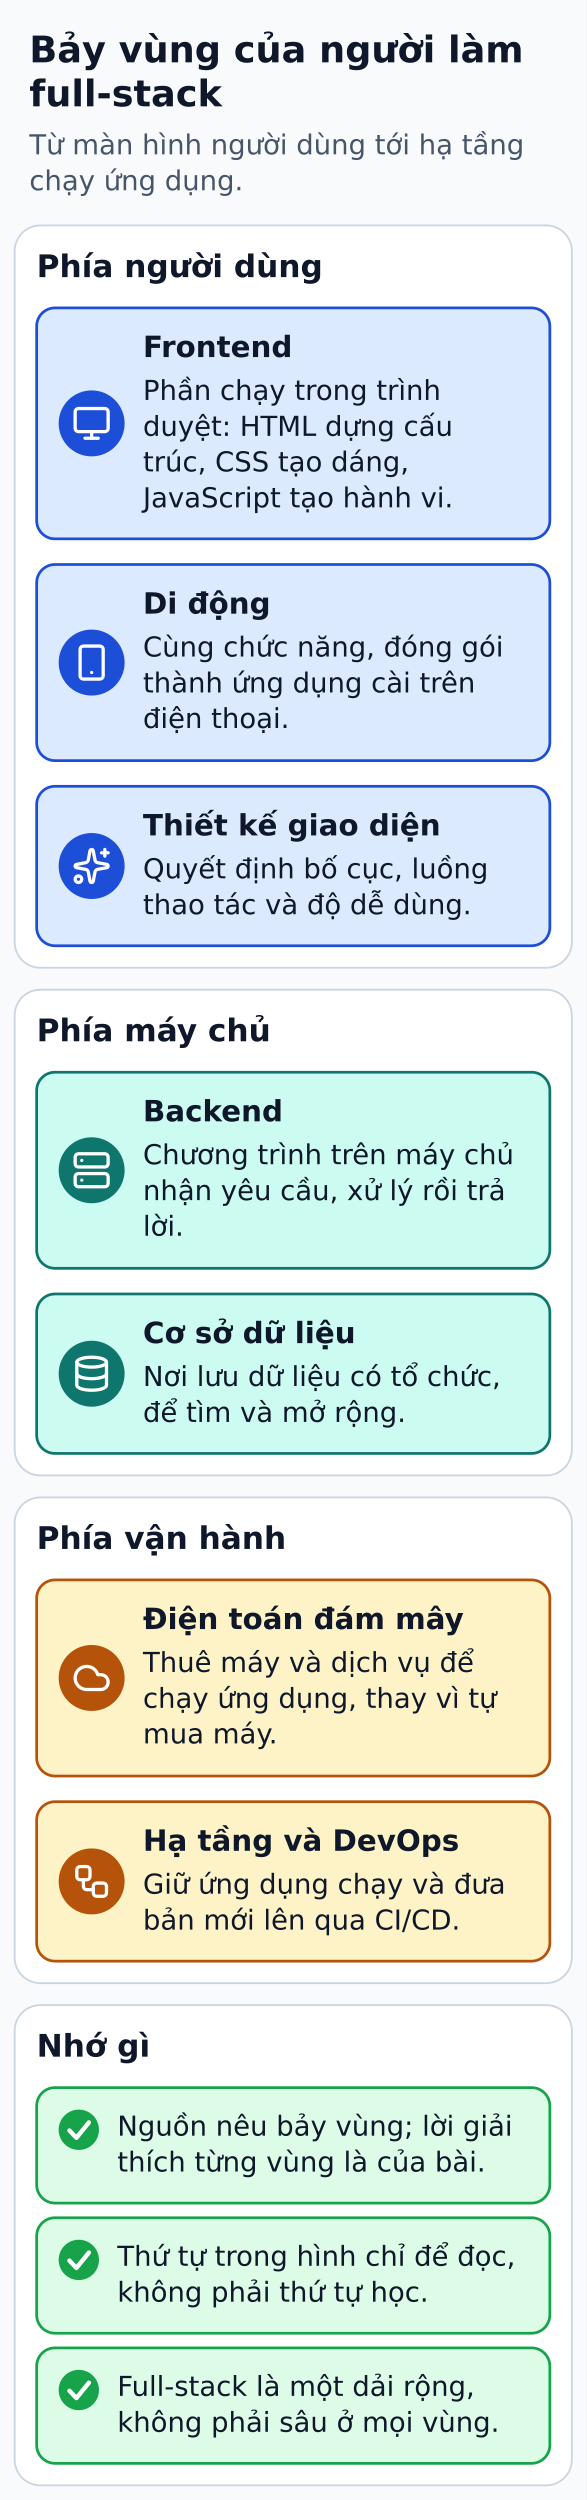
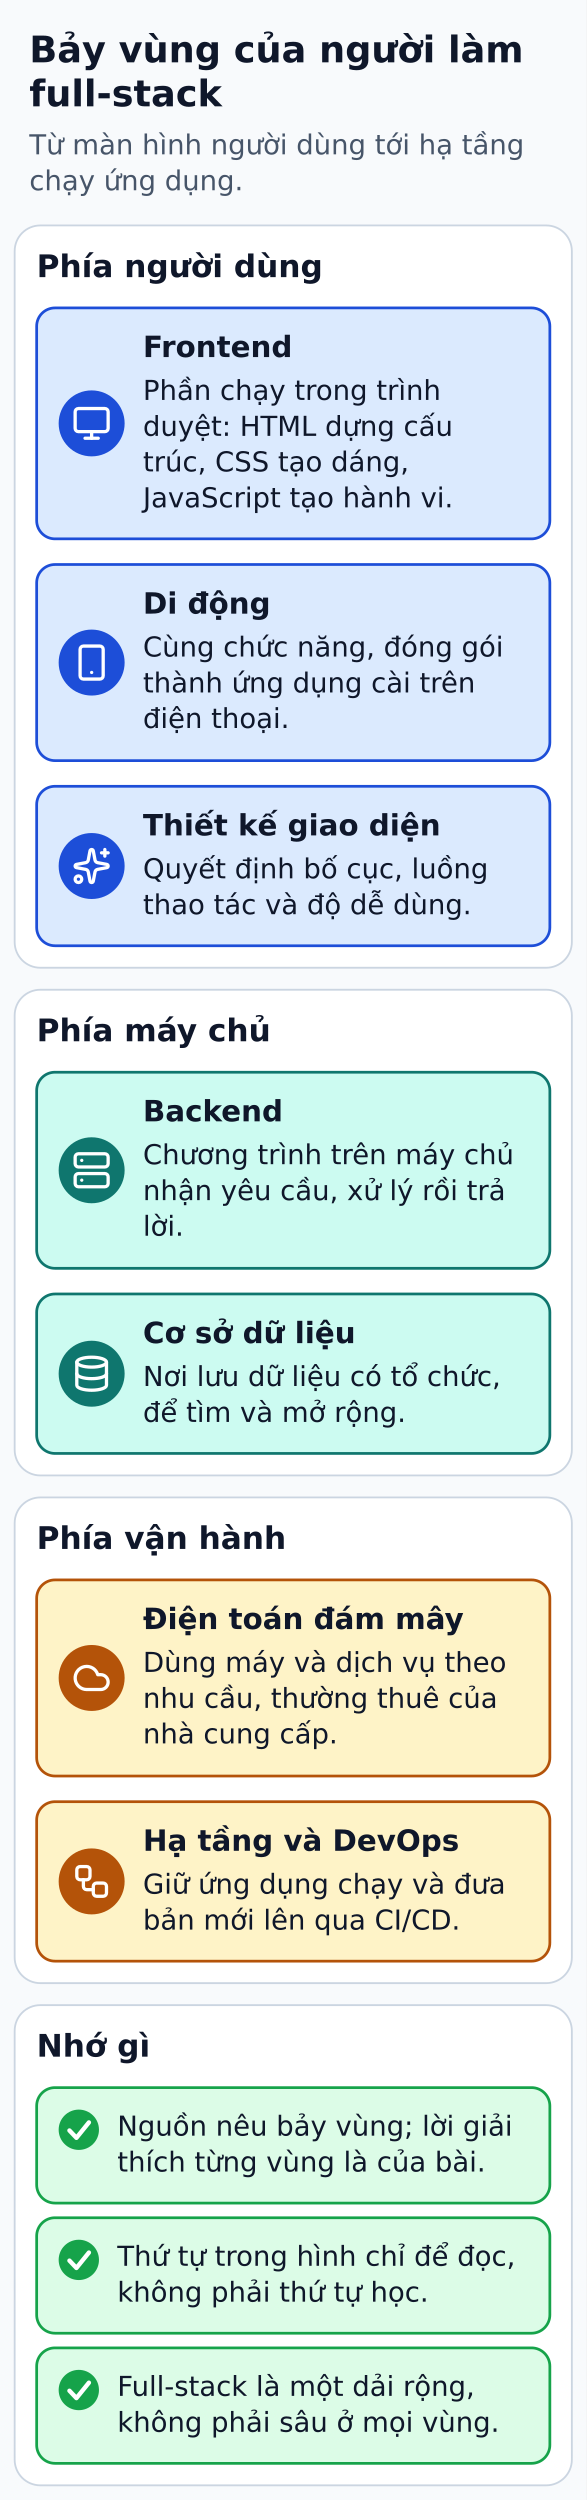
<svg xmlns="http://www.w3.org/2000/svg" width="320" height="1364" viewBox="0 0 320 1364" role="img" aria-labelledby="title desc">
  <defs>
    <marker id="arrow" markerWidth="8" markerHeight="8" refX="6" refY="3" orient="auto">
      <path d="M0,0 L6,3 L0,6" fill="none" stroke="#334155" stroke-width="1.5" />
    </marker>
  </defs>
  <rect width="320" height="1364" fill="#f8fafc" />
  <g font-family="DejaVu Sans, Arial, sans-serif" fill="#0f172a">
    <text x="16" y="34" font-size="20" fill="#0f172a" font-weight="bold" text-anchor="start">Bảy vùng của người làm</text>
    <text x="16" y="58" font-size="20" fill="#0f172a" font-weight="bold" text-anchor="start">full-stack</text>
    <text x="16" y="84.2" font-size="15" fill="#475569" font-weight="normal" text-anchor="start">Từ màn hình người dùng tới hạ tầng</text>
    <text x="16" y="103.8" font-size="15" fill="#475569" font-weight="normal" text-anchor="start">chạy ứng dụng.</text>
    <rect x="8" y="123" width="304" height="405" rx="14" fill="#ffffff" stroke="#cbd5e1" stroke-width="1" />
    <text x="20" y="151.2" font-size="17" fill="#0f172a" font-weight="bold" text-anchor="start">Phía người dùng</text>
    <rect x="20" y="168" width="280" height="126" rx="10" fill="#dbeafe" stroke="#1d4ed8" stroke-width="1.5" />
    <circle cx="50" cy="231" r="18" fill="#1d4ed8" />
    <g transform="translate(39.2 220.2) scale(0.9)" fill="none" stroke="#FFFFFF" stroke-width="2" stroke-linecap="round" stroke-linejoin="round">
      <rect height="14" rx="2" width="20" x="2" y="3" />
      <line x1="8" x2="16" y1="21" y2="21" />
      <line x1="12" x2="12" y1="17" y2="21" />
    </g>
    <text x="78" y="194.8" font-size="16" fill="#0f172a" font-weight="bold" text-anchor="start">Frontend</text>
    <text x="78" y="218.2" font-size="15" fill="#0f172a" font-weight="normal" text-anchor="start">Phần chạy trong trình</text>
    <text x="78" y="237.8" font-size="15" fill="#0f172a" font-weight="normal" text-anchor="start">duyệt: HTML dựng cấu</text>
    <text x="78" y="257.2" font-size="15" fill="#0f172a" font-weight="normal" text-anchor="start">trúc, CSS tạo dáng,</text>
    <text x="78" y="276.8" font-size="15" fill="#0f172a" font-weight="normal" text-anchor="start">JavaScript tạo hành vi.</text>
    <rect x="20" y="308" width="280" height="107" rx="10" fill="#dbeafe" stroke="#1d4ed8" stroke-width="1.5" />
    <circle cx="50" cy="361.5" r="18" fill="#1d4ed8" />
    <g transform="translate(39.2 350.7) scale(0.9)" fill="none" stroke="#FFFFFF" stroke-width="2" stroke-linecap="round" stroke-linejoin="round">
      <rect height="20" rx="2" ry="2" width="14" x="5" y="2" />
      <path d="M12 18h.01" />
    </g>
    <text x="78" y="334.8" font-size="16" fill="#0f172a" font-weight="bold" text-anchor="start">Di động</text>
    <text x="78" y="358.2" font-size="15" fill="#0f172a" font-weight="normal" text-anchor="start">Cùng chức năng, đóng gói</text>
    <text x="78" y="377.8" font-size="15" fill="#0f172a" font-weight="normal" text-anchor="start">thành ứng dụng cài trên</text>
    <text x="78" y="397.2" font-size="15" fill="#0f172a" font-weight="normal" text-anchor="start">điện thoại.</text>
    <rect x="20" y="429" width="280" height="87" rx="10" fill="#dbeafe" stroke="#1d4ed8" stroke-width="1.5" />
    <circle cx="50" cy="472.5" r="18" fill="#1d4ed8" />
    <g transform="translate(39.2 461.7) scale(0.9)" fill="none" stroke="#FFFFFF" stroke-width="2" stroke-linecap="round" stroke-linejoin="round">
      <path d="M11.017 2.814a1 1 0 0 1 1.966 0l1.051 5.558a2 2 0 0 0 1.594 1.594l5.558 1.051a1 1 0 0 1 0 1.966l-5.558 1.051a2 2 0 0 0-1.594 1.594l-1.051 5.558a1 1 0 0 1-1.966 0l-1.051-5.558a2 2 0 0 0-1.594-1.594l-5.558-1.051a1 1 0 0 1 0-1.966l5.558-1.051a2 2 0 0 0 1.594-1.594z" />
      <path d="M20 2v4" />
      <path d="M22 4h-4" />
      <circle cx="4" cy="20" r="2" />
    </g>
    <text x="78" y="455.8" font-size="16" fill="#0f172a" font-weight="bold" text-anchor="start">Thiết kế giao diện</text>
    <text x="78" y="479.2" font-size="15" fill="#0f172a" font-weight="normal" text-anchor="start">Quyết định bố cục, luồng</text>
    <text x="78" y="498.8" font-size="15" fill="#0f172a" font-weight="normal" text-anchor="start">thao tác và độ dễ dùng.</text>
    <rect x="8" y="540" width="304" height="265" rx="14" fill="#ffffff" stroke="#cbd5e1" stroke-width="1" />
    <text x="20" y="568.1" font-size="17" fill="#0f172a" font-weight="bold" text-anchor="start">Phía máy chủ</text>
    <rect x="20" y="585" width="280" height="107" rx="10" fill="#ccfbf1" stroke="#0f766e" stroke-width="1.5" />
    <circle cx="50" cy="638.5" r="18" fill="#0f766e" />
    <g transform="translate(39.2 627.7) scale(0.9)" fill="none" stroke="#FFFFFF" stroke-width="2" stroke-linecap="round" stroke-linejoin="round">
      <rect height="8" rx="2" ry="2" width="20" x="2" y="2" />
      <rect height="8" rx="2" ry="2" width="20" x="2" y="14" />
      <line x1="6" x2="6.01" y1="6" y2="6" />
      <line x1="6" x2="6.01" y1="18" y2="18" />
    </g>
    <text x="78" y="611.8" font-size="16" fill="#0f172a" font-weight="bold" text-anchor="start">Backend</text>
    <text x="78" y="635.2" font-size="15" fill="#0f172a" font-weight="normal" text-anchor="start">Chương trình trên máy chủ</text>
    <text x="78" y="654.8" font-size="15" fill="#0f172a" font-weight="normal" text-anchor="start">nhận yêu cầu, xử lý rồi trả</text>
    <text x="78" y="674.2" font-size="15" fill="#0f172a" font-weight="normal" text-anchor="start">lời.</text>
    <rect x="20" y="706" width="280" height="87" rx="10" fill="#ccfbf1" stroke="#0f766e" stroke-width="1.5" />
    <circle cx="50" cy="749.5" r="18" fill="#0f766e" />
    <g transform="translate(39.2 738.7) scale(0.9)" fill="none" stroke="#FFFFFF" stroke-width="2" stroke-linecap="round" stroke-linejoin="round">
      <ellipse cx="12" cy="5" rx="9" ry="3" />
      <path d="M3 5V19A9 3 0 0 0 21 19V5" />
      <path d="M3 12A9 3 0 0 0 21 12" />
    </g>
    <text x="78" y="732.8" font-size="16" fill="#0f172a" font-weight="bold" text-anchor="start">Cơ sở dữ liệu</text>
    <text x="78" y="756.2" font-size="15" fill="#0f172a" font-weight="normal" text-anchor="start">Nơi lưu dữ liệu có tổ chức,</text>
    <text x="78" y="775.8" font-size="15" fill="#0f172a" font-weight="normal" text-anchor="start">để tìm và mở rộng.</text>
    <rect x="8" y="817" width="304" height="265" rx="14" fill="#ffffff" stroke="#cbd5e1" stroke-width="1" />
    <text x="20" y="845.1" font-size="17" fill="#0f172a" font-weight="bold" text-anchor="start">Phía vận hành</text>
    <rect x="20" y="862" width="280" height="107" rx="10" fill="#fef3c7" stroke="#b45309" stroke-width="1.5" />
    <circle cx="50" cy="915.5" r="18" fill="#b45309" />
    <g transform="translate(39.2 904.7) scale(0.9)" fill="none" stroke="#FFFFFF" stroke-width="2" stroke-linecap="round" stroke-linejoin="round">
      <path d="M17.5 19H9a7 7 0 1 1 6.71-9h1.79a4.5 4.5 0 1 1 0 9Z" />
    </g>
    <text x="78" y="888.8" font-size="16" fill="#0f172a" font-weight="bold" text-anchor="start">Điện toán đám mây</text>
-     <text x="78" y="912.2" font-size="15" fill="#0f172a" font-weight="normal" text-anchor="start">Thuê máy và dịch vụ để</text>
-     <text x="78" y="931.8" font-size="15" fill="#0f172a" font-weight="normal" text-anchor="start">chạy ứng dụng, thay vì tự</text>
-     <text x="78" y="951.2" font-size="15" fill="#0f172a" font-weight="normal" text-anchor="start">mua máy.</text>
+     <text x="78" y="912.2" font-size="15" fill="#0f172a" font-weight="normal" text-anchor="start">Dùng máy và dịch vụ theo</text>
+     <text x="78" y="931.8" font-size="15" fill="#0f172a" font-weight="normal" text-anchor="start">nhu cầu, thường thuê của</text>
+     <text x="78" y="951.2" font-size="15" fill="#0f172a" font-weight="normal" text-anchor="start">nhà cung cấp.</text>
    <rect x="20" y="983" width="280" height="87" rx="10" fill="#fef3c7" stroke="#b45309" stroke-width="1.5" />
    <circle cx="50" cy="1026.5" r="18" fill="#b45309" />
    <g transform="translate(39.2 1015.7) scale(0.9)" fill="none" stroke="#FFFFFF" stroke-width="2" stroke-linecap="round" stroke-linejoin="round">
      <rect height="8" rx="2" width="8" x="3" y="3" />
      <path d="M7 11v4a2 2 0 0 0 2 2h4" />
      <rect height="8" rx="2" width="8" x="13" y="13" />
    </g>
    <text x="78" y="1009.8" font-size="16" fill="#0f172a" font-weight="bold" text-anchor="start">Hạ tầng và DevOps</text>
    <text x="78" y="1033.2" font-size="15" fill="#0f172a" font-weight="normal" text-anchor="start">Giữ ứng dụng chạy và đưa</text>
    <text x="78" y="1052.8" font-size="15" fill="#0f172a" font-weight="normal" text-anchor="start">bản mới lên qua CI/CD.</text>
    <rect x="8" y="1094" width="304" height="262" rx="14" fill="#ffffff" stroke="#cbd5e1" stroke-width="1" />
    <text x="20" y="1122.1" font-size="17" fill="#0f172a" font-weight="bold" text-anchor="start">Nhớ gì</text>
    <rect x="20" y="1139" width="280" height="63" rx="10" fill="#dcfce7" stroke="#16a34a" stroke-width="1.5" />
    <circle cx="43" cy="1162" r="11" fill="#16a34a" />
    <polyline points="37.9,1162.4 41.7,1166.4 48.5,1158" fill="none" stroke="#ffffff" stroke-width="2.4" stroke-linecap="round" stroke-linejoin="round" />
    <text x="64" y="1165.2" font-size="15" fill="#0f172a" font-weight="normal" text-anchor="start">Nguồn nêu bảy vùng; lời giải</text>
    <text x="64" y="1184.8" font-size="15" fill="#0f172a" font-weight="normal" text-anchor="start">thích từng vùng là của bài.</text>
    <rect x="20" y="1210" width="280" height="63" rx="10" fill="#dcfce7" stroke="#16a34a" stroke-width="1.5" />
    <circle cx="43" cy="1233" r="11" fill="#16a34a" />
    <polyline points="37.9,1233.4 41.7,1237.4 48.5,1229" fill="none" stroke="#ffffff" stroke-width="2.4" stroke-linecap="round" stroke-linejoin="round" />
    <text x="64" y="1236.2" font-size="15" fill="#0f172a" font-weight="normal" text-anchor="start">Thứ tự trong hình chỉ để đọc,</text>
    <text x="64" y="1255.8" font-size="15" fill="#0f172a" font-weight="normal" text-anchor="start">không phải thứ tự học.</text>
    <rect x="20" y="1281" width="280" height="63" rx="10" fill="#dcfce7" stroke="#16a34a" stroke-width="1.5" />
    <circle cx="43" cy="1304" r="11" fill="#16a34a" />
    <polyline points="37.9,1304.4 41.7,1308.4 48.5,1300" fill="none" stroke="#ffffff" stroke-width="2.4" stroke-linecap="round" stroke-linejoin="round" />
    <text x="64" y="1307.2" font-size="15" fill="#0f172a" font-weight="normal" text-anchor="start">Full-stack là một dải rộng,</text>
    <text x="64" y="1326.8" font-size="15" fill="#0f172a" font-weight="normal" text-anchor="start">không phải sâu ở mọi vùng.</text>
  </g>
</svg>
